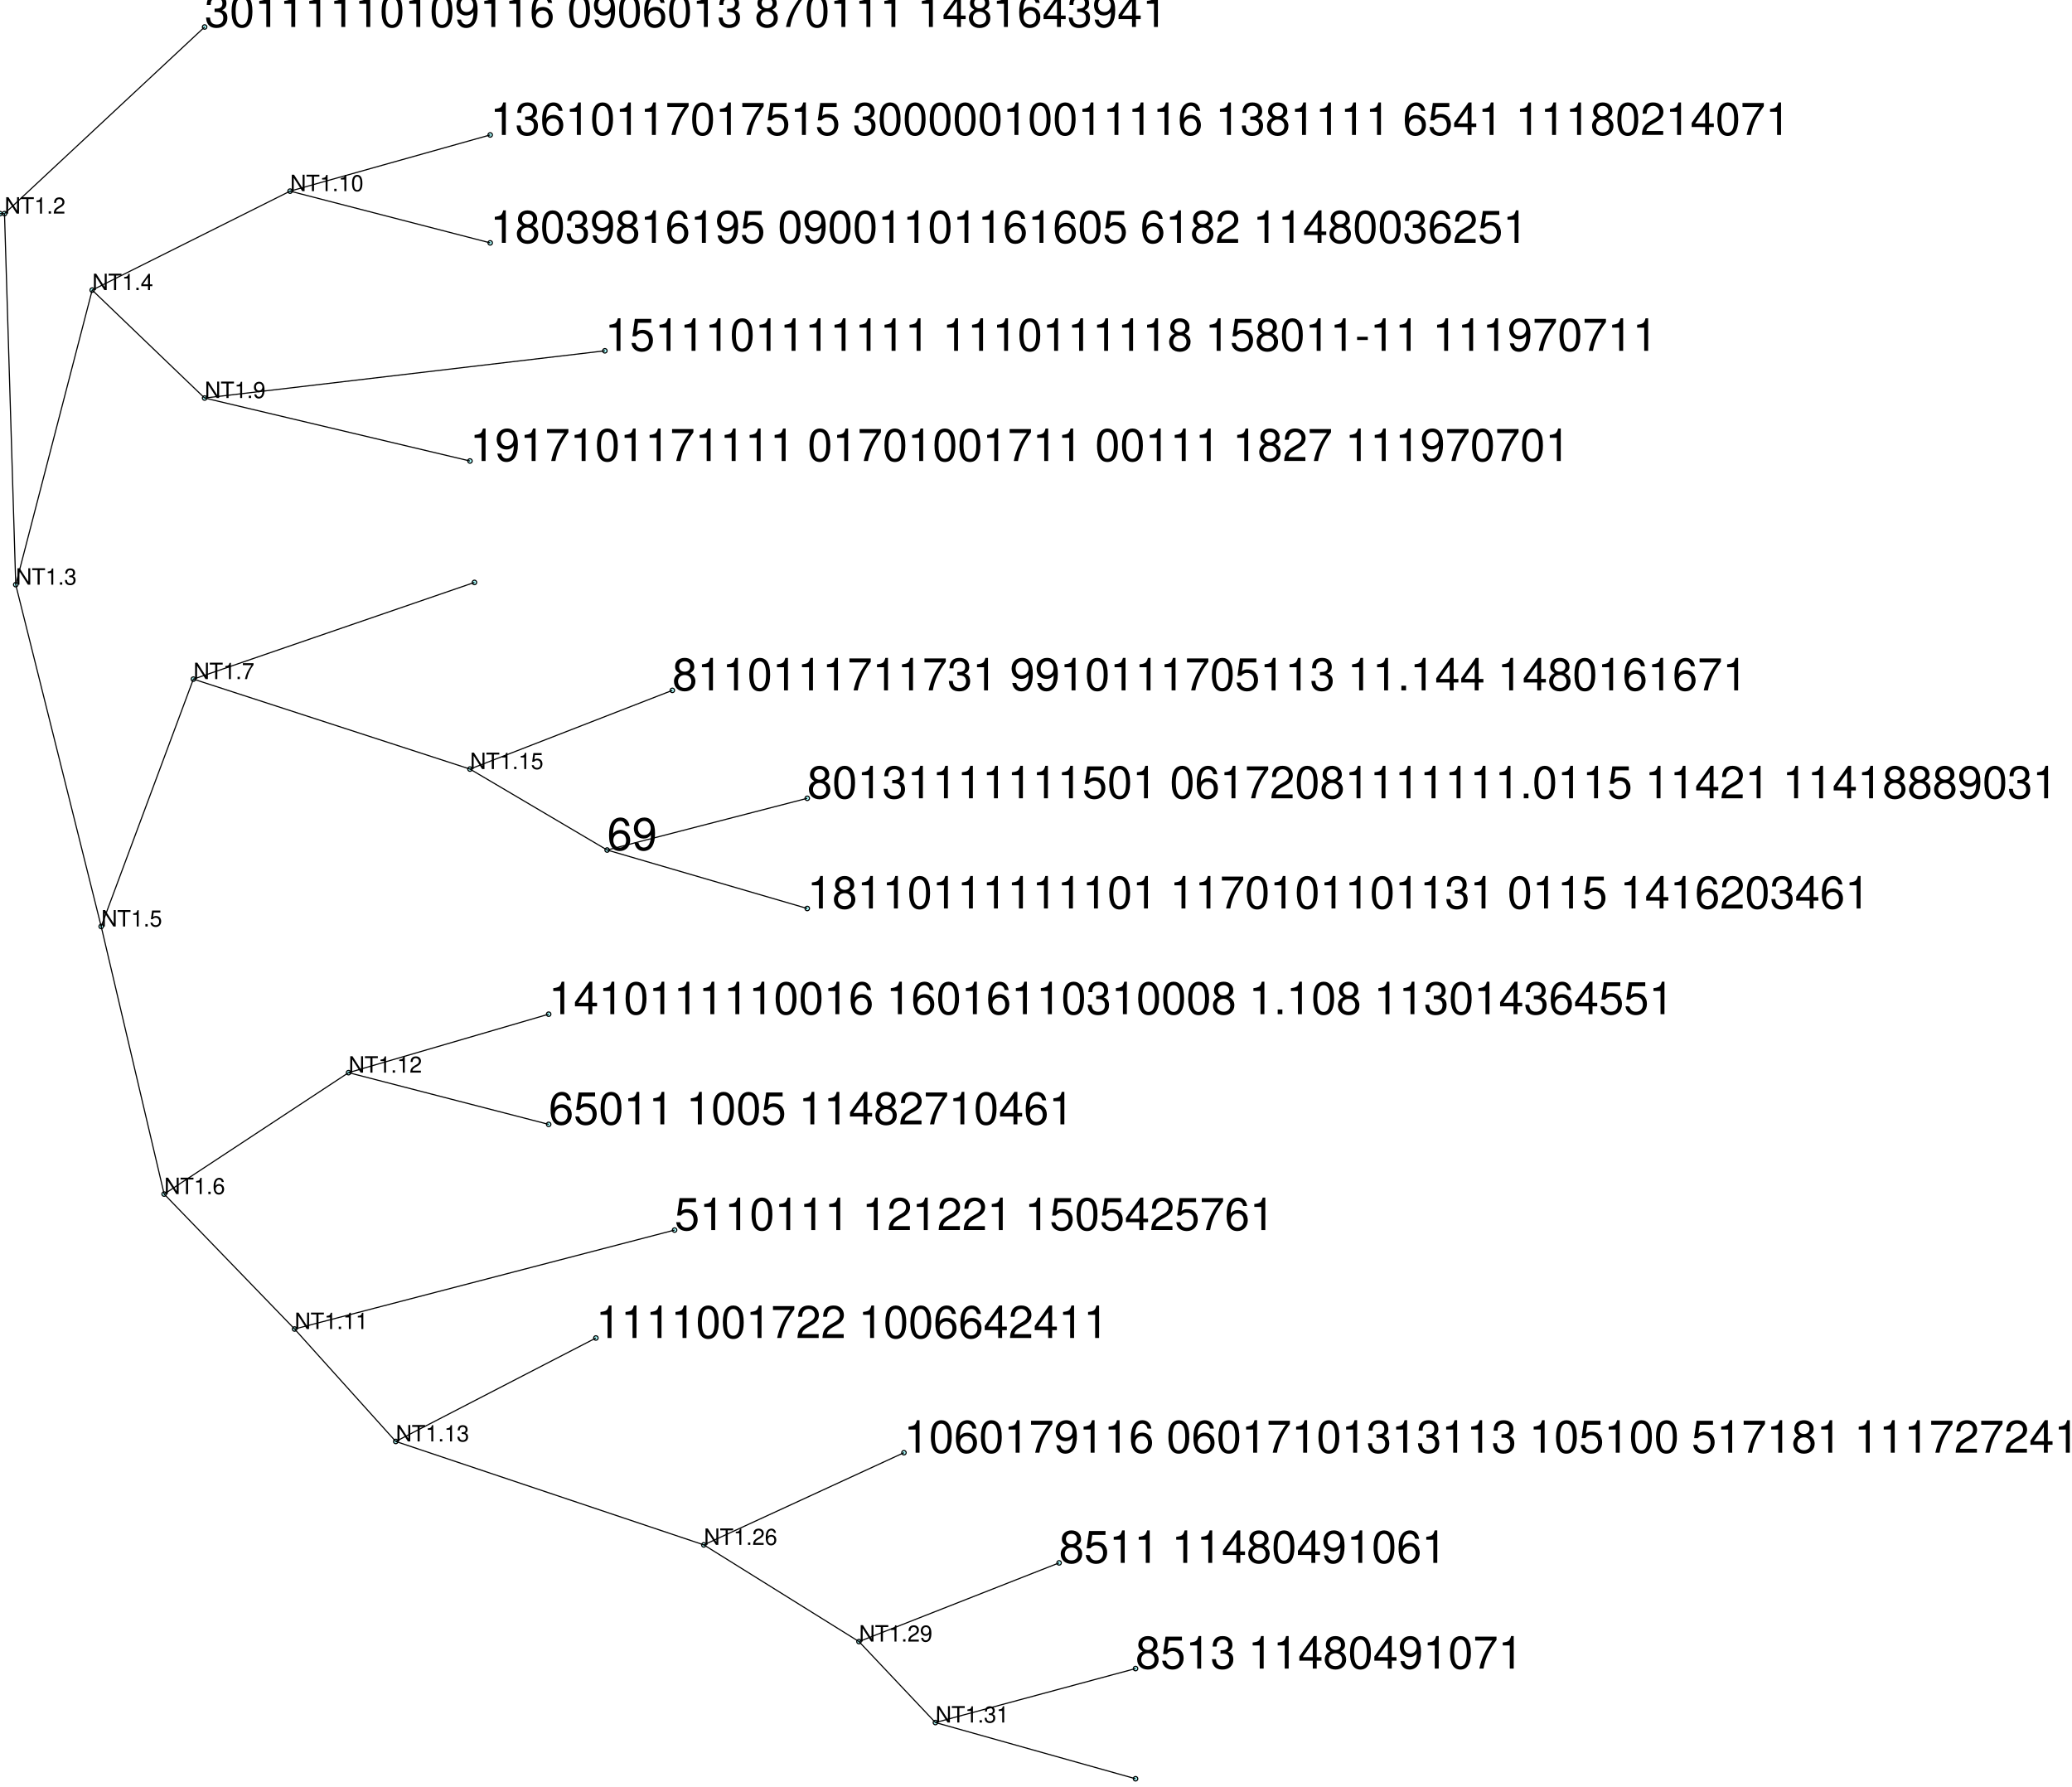
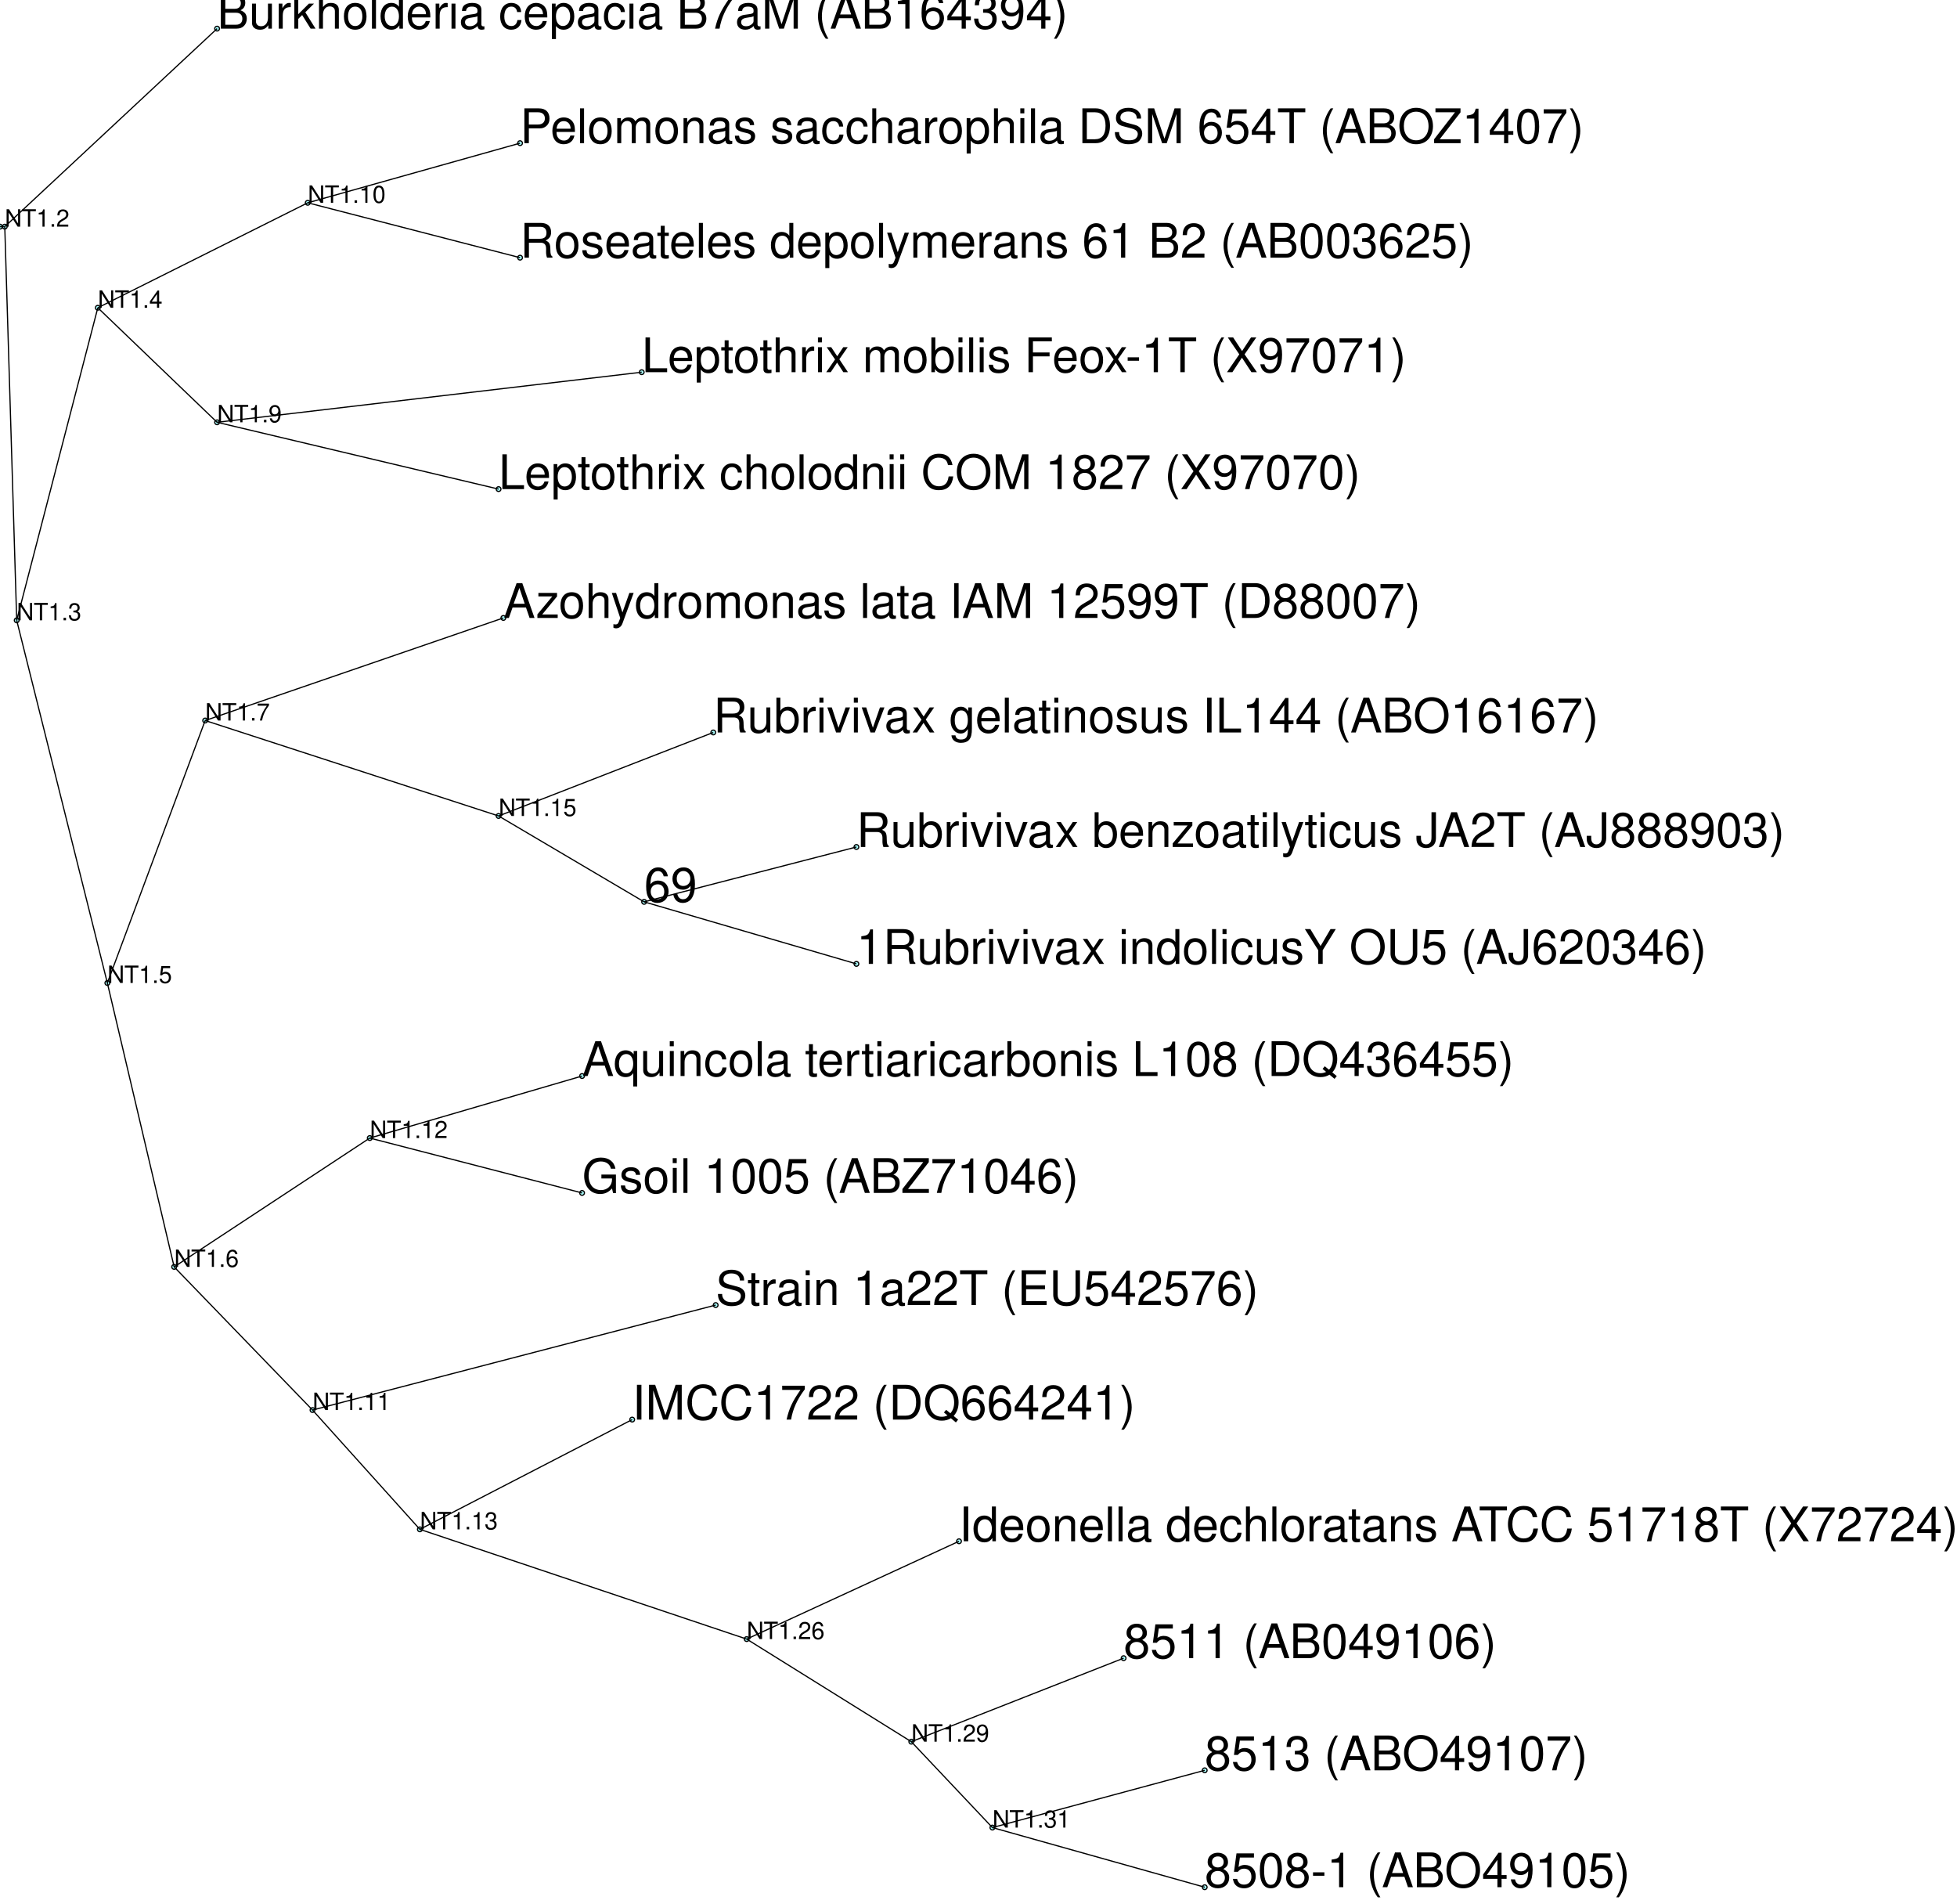
<svg xmlns="http://www.w3.org/2000/svg">
  <g>
    <g>
      <g>
        <circle stroke="black" stroke-width="0.5" fill="#aaffff" cx="0.0" cy="95.0" r="1.0" />
        <text stroke="none" x="0.0" y="95.0" font-size="20.0" font-family="helvetica" />
      </g>
      <g>
        <circle stroke="black" stroke-width="0.5" fill="#aaffff" cx="2.0" cy="95.0" r="1.0" />
        <text stroke="none" x="2.0" y="95.0" font-size="10.0" font-family="helvetica">NT1.2</text>
      </g>
      <g>
        <circle stroke="black" stroke-width="0.5" fill="#aaffff" cx="7.0" cy="260.0" r="1.0" />
        <text stroke="none" x="7.0" y="260.0" font-size="10.0" font-family="helvetica">NT1.3</text>
      </g>
      <g>
        <circle stroke="black" stroke-width="0.5" fill="#aaffff" cx="41.0" cy="129.0" r="1.0" />
        <text stroke="none" x="41.0" y="129.0" font-size="10.0" font-family="helvetica">NT1.4</text>
      </g>
      <g>
        <circle stroke="black" stroke-width="0.5" fill="#aaffff" cx="45.0" cy="412.0" r="1.0" />
        <text stroke="none" x="45.0" y="412.0" font-size="10.0" font-family="helvetica">NT1.5</text>
      </g>
      <g>
        <circle stroke="black" stroke-width="0.5" fill="#aaffff" cx="73.0" cy="531.0" r="1.0" />
        <text stroke="none" x="73.0" y="531.0" font-size="10.0" font-family="helvetica">NT1.6</text>
      </g>
      <g>
        <circle stroke="black" stroke-width="0.5" fill="#aaffff" cx="86.0" cy="302.0" r="1.0" />
        <text stroke="none" x="86.0" y="302.0" font-size="10.0" font-family="helvetica">NT1.7</text>
      </g>
      <g>
        <circle stroke="black" stroke-width="0.5" fill="#aaffff" cx="91.0" cy="12.0" r="1.0" />
-         <text stroke="none" x="91.0" y="12.0" font-size="20.0" font-family="helvetica">30111110109116 0906013 870111 1481643941</text>
+         <text stroke="none" x="91.0" y="12.0" font-size="20.0" font-family="helvetica">Burkholderia cepacia B7aM (AB164394)</text>
      </g>
      <g>
        <circle stroke="black" stroke-width="0.5" fill="#aaffff" cx="91.0" cy="177.0" r="1.0" />
        <text stroke="none" x="91.0" y="177.0" font-size="10.0" font-family="helvetica">NT1.9</text>
      </g>
      <g>
        <circle stroke="black" stroke-width="0.5" fill="#aaffff" cx="129.0" cy="85.0" r="1.0" />
        <text stroke="none" x="129.0" y="85.0" font-size="10.0" font-family="helvetica">NT1.10</text>
      </g>
      <g>
        <circle stroke="black" stroke-width="0.5" fill="#aaffff" cx="131.0" cy="591.0" r="1.0" />
        <text stroke="none" x="131.0" y="591.0" font-size="10.0" font-family="helvetica">NT1.11</text>
      </g>
      <g>
        <circle stroke="black" stroke-width="0.5" fill="#aaffff" cx="155.0" cy="477.0" r="1.0" />
        <text stroke="none" x="155.0" y="477.0" font-size="10.0" font-family="helvetica">NT1.12</text>
      </g>
      <g>
        <circle stroke="black" stroke-width="0.5" fill="#aaffff" cx="176.0" cy="641.0" r="1.0" />
        <text stroke="none" x="176.0" y="641.0" font-size="10.0" font-family="helvetica">NT1.13</text>
      </g>
      <g>
        <circle stroke="black" stroke-width="0.5" fill="#aaffff" cx="209.0" cy="205.0" r="1.0" />
-         <text stroke="none" x="209.0" y="205.0" font-size="20.0" font-family="helvetica">1917101171111 01701001711 00111 1827 111970701</text>
+         <text stroke="none" x="209.0" y="205.0" font-size="20.0" font-family="helvetica">Leptothrix cholodnii COM 1827 (X97070)</text>
      </g>
      <g>
        <circle stroke="black" stroke-width="0.5" fill="#aaffff" cx="209.0" cy="342.0" r="1.0" />
        <text stroke="none" x="209.0" y="342.0" font-size="10.0" font-family="helvetica">NT1.15</text>
      </g>
      <g>
        <circle stroke="black" stroke-width="0.5" fill="#aaffff" cx="211.0" cy="259.0" r="1.0" />
-         <text stroke="none" x="211.0" y="259.0" font-size="20.0" font-family="helvetica" />
+         <text stroke="none" x="211.0" y="259.0" font-size="20.0" font-family="helvetica">Azohydromonas lata IAM 12599T (D88007)</text>
      </g>
      <g>
        <circle stroke="black" stroke-width="0.5" fill="#aaffff" cx="218.0" cy="108.0" r="1.0" />
-         <text stroke="none" x="218.0" y="108.0" font-size="20.0" font-family="helvetica">18039816195 09001101161605 6182 11480036251</text>
+         <text stroke="none" x="218.0" y="108.0" font-size="20.0" font-family="helvetica">Roseateles depolymerans 61 B2 (AB003625)</text>
      </g>
      <g>
        <circle stroke="black" stroke-width="0.5" fill="#aaffff" cx="218.0" cy="60.0" r="1.0" />
-         <text stroke="none" x="218.0" y="60.0" font-size="20.0" font-family="helvetica">13610117017515 30000010011116 1381111 6541 11180214071</text>
+         <text stroke="none" x="218.0" y="60.0" font-size="20.0" font-family="helvetica">Pelomonas saccharophila DSM 654T (ABOZ1407)</text>
      </g>
      <g>
        <circle stroke="black" stroke-width="0.5" fill="#aaffff" cx="244.0" cy="500.0" r="1.0" />
-         <text stroke="none" x="244.0" y="500.0" font-size="20.0" font-family="helvetica">65011 1005 11482710461</text>
+         <text stroke="none" x="244.0" y="500.0" font-size="20.0" font-family="helvetica">Gsoil 1005 (ABZ71046)</text>
      </g>
      <g>
        <circle stroke="black" stroke-width="0.5" fill="#aaffff" cx="244.0" cy="451.0" r="1.0" />
-         <text stroke="none" x="244.0" y="451.0" font-size="20.0" font-family="helvetica">1410111110016 16016110310008 1.108 113014364551</text>
+         <text stroke="none" x="244.0" y="451.0" font-size="20.0" font-family="helvetica">Aquincola tertiaricarbonis L108 (DQ436455)</text>
      </g>
      <g>
        <circle stroke="black" stroke-width="0.5" fill="#aaffff" cx="265.0" cy="595.0" r="1.0" />
-         <text stroke="none" x="265.0" y="595.0" font-size="20.0" font-family="helvetica">1111001722 1006642411</text>
+         <text stroke="none" x="265.0" y="595.0" font-size="20.0" font-family="helvetica">IMCC1722 (DQ664241)</text>
      </g>
      <g>
        <circle stroke="black" stroke-width="0.5" fill="#aaffff" cx="269.0" cy="156.0" r="1.0" />
-         <text stroke="none" x="269.0" y="156.0" font-size="20.0" font-family="helvetica">1511101111111 1110111118 158011-11 111970711</text>
+         <text stroke="none" x="269.0" y="156.0" font-size="20.0" font-family="helvetica">Leptothrix mobilis Feox-1T (X97071)</text>
      </g>
      <g>
        <circle stroke="black" stroke-width="0.5" fill="#aaffff" cx="270.0" cy="378.0" r="1.0" />
        <text stroke="none" x="270.0" y="378.0" font-size="20.0" font-family="helvetica">69</text>
      </g>
      <g>
        <circle stroke="black" stroke-width="0.5" fill="#aaffff" cx="299.0" cy="307.0" r="1.0" />
-         <text stroke="none" x="299.0" y="307.0" font-size="20.0" font-family="helvetica">8110111711731 9910111705113 11.144 1480161671</text>
+         <text stroke="none" x="299.0" y="307.0" font-size="20.0" font-family="helvetica">Rubrivivax gelatinosus IL144 (ABO16167)</text>
      </g>
      <g>
        <circle stroke="black" stroke-width="0.5" fill="#aaffff" cx="300.0" cy="547.0" r="1.0" />
-         <text stroke="none" x="300.0" y="547.0" font-size="20.0" font-family="helvetica">5110111 121221 1505425761</text>
+         <text stroke="none" x="300.0" y="547.0" font-size="20.0" font-family="helvetica">Strain 1a22T (EU542576)</text>
      </g>
      <g>
        <circle stroke="black" stroke-width="0.5" fill="#aaffff" cx="313.0" cy="687.0" r="1.0" />
        <text stroke="none" x="313.0" y="687.0" font-size="10.0" font-family="helvetica">NT1.26</text>
      </g>
      <g>
        <circle stroke="black" stroke-width="0.5" fill="#aaffff" cx="359.0" cy="355.0" r="1.0" />
-         <text stroke="none" x="359.0" y="355.0" font-size="20.0" font-family="helvetica">80131111111501 06172081111111.0115 11421 11418889031</text>
+         <text stroke="none" x="359.0" y="355.0" font-size="20.0" font-family="helvetica">Rubrivivax benzoatilyticus JA2T (AJ888903)</text>
      </g>
      <g>
        <circle stroke="black" stroke-width="0.5" fill="#aaffff" cx="359.0" cy="404.0" r="1.0" />
-         <text stroke="none" x="359.0" y="404.0" font-size="20.0" font-family="helvetica">18110111111101 1170101101131 0115 1416203461</text>
+         <text stroke="none" x="359.0" y="404.0" font-size="20.0" font-family="helvetica">1Rubrivivax indolicusY OU5 (AJ620346)</text>
      </g>
      <g>
        <circle stroke="black" stroke-width="0.5" fill="#aaffff" cx="382.0" cy="730.0" r="1.0" />
        <text stroke="none" x="382.0" y="730.0" font-size="10.0" font-family="helvetica">NT1.29</text>
      </g>
      <g>
        <circle stroke="black" stroke-width="0.5" fill="#aaffff" cx="402.0" cy="646.0" r="1.0" />
-         <text stroke="none" x="402.0" y="646.0" font-size="20.0" font-family="helvetica">1060179116 06017101313113 105100 517181 111727241</text>
+         <text stroke="none" x="402.0" y="646.0" font-size="20.0" font-family="helvetica">Ideonella dechloratans ATCC 51718T (X72724)</text>
      </g>
      <g>
        <circle stroke="black" stroke-width="0.5" fill="#aaffff" cx="416.0" cy="766.0" r="1.0" />
        <text stroke="none" x="416.0" y="766.0" font-size="10.0" font-family="helvetica">NT1.31</text>
      </g>
      <g>
        <circle stroke="black" stroke-width="0.5" fill="#aaffff" cx="471.0" cy="695.0" r="1.0" />
-         <text stroke="none" x="471.0" y="695.0" font-size="20.0" font-family="helvetica">8511 11480491061</text>
+         <text stroke="none" x="471.0" y="695.0" font-size="20.0" font-family="helvetica">8511 (AB049106)</text>
      </g>
      <g>
        <circle stroke="black" stroke-width="0.5" fill="#aaffff" cx="505.0" cy="742.0" r="1.0" />
-         <text stroke="none" x="505.0" y="742.0" font-size="20.0" font-family="helvetica">8513 11480491071</text>
+         <text stroke="none" x="505.0" y="742.0" font-size="20.0" font-family="helvetica">8513 (ABO49107)</text>
      </g>
      <g>
        <circle stroke="black" stroke-width="0.5" fill="#aaffff" cx="505.0" cy="791.0" r="1.0" />
-         <text stroke="none" x="505.0" y="791.0" font-size="20.0" font-family="helvetica" />
+         <text stroke="none" x="505.0" y="791.0" font-size="20.0" font-family="helvetica">8508-1 (ABO49105)</text>
      </g>
      <line stroke="black" x1="2.0" y1="95.0" x2="0.0" y2="95.0" stroke-width="0.5" />
      <line stroke="black" x1="218.0" y1="108.0" x2="129.0" y2="85.0" stroke-width="0.5" />
      <line stroke="black" x1="218.0" y1="60.0" x2="129.0" y2="85.0" stroke-width="0.5" />
      <line stroke="black" x1="211.0" y1="259.0" x2="86.0" y2="302.0" stroke-width="0.5" />
      <line stroke="black" x1="265.0" y1="595.0" x2="176.0" y2="641.0" stroke-width="0.5" />
      <line stroke="black" x1="505.0" y1="791.0" x2="416.0" y2="766.0" stroke-width="0.5" />
      <line stroke="black" x1="2.0" y1="95.0" x2="7.0" y2="260.0" stroke-width="0.5" />
      <line stroke="black" x1="7.0" y1="260.0" x2="45.0" y2="412.0" stroke-width="0.5" />
      <line stroke="black" x1="7.0" y1="260.0" x2="41.0" y2="129.0" stroke-width="0.5" />
      <line stroke="black" x1="41.0" y1="129.0" x2="91.0" y2="177.0" stroke-width="0.5" />
      <line stroke="black" x1="41.0" y1="129.0" x2="129.0" y2="85.0" stroke-width="0.5" />
      <line stroke="black" x1="45.0" y1="412.0" x2="73.0" y2="531.0" stroke-width="0.5" />
      <line stroke="black" x1="45.0" y1="412.0" x2="86.0" y2="302.0" stroke-width="0.5" />
      <line stroke="black" x1="86.0" y1="302.0" x2="209.0" y2="342.0" stroke-width="0.5" />
      <line stroke="black" x1="73.0" y1="531.0" x2="131.0" y2="591.0" stroke-width="0.5" />
      <line stroke="black" x1="73.0" y1="531.0" x2="155.0" y2="477.0" stroke-width="0.5" />
      <line stroke="black" x1="131.0" y1="591.0" x2="176.0" y2="641.0" stroke-width="0.5" />
      <line stroke="black" x1="209.0" y1="342.0" x2="270.0" y2="378.0" stroke-width="0.5" />
      <line stroke="black" x1="176.0" y1="641.0" x2="313.0" y2="687.0" stroke-width="0.5" />
      <line stroke="black" x1="313.0" y1="687.0" x2="382.0" y2="730.0" stroke-width="0.5" />
      <line stroke="black" x1="382.0" y1="730.0" x2="416.0" y2="766.0" stroke-width="0.5" />
      <line stroke="black" x1="91.0" y1="12.0" x2="2.0" y2="95.0" stroke-width="0.5" />
      <line stroke="black" x1="209.0" y1="205.0" x2="91.0" y2="177.0" stroke-width="0.5" />
      <line stroke="black" x1="269.0" y1="156.0" x2="91.0" y2="177.0" stroke-width="0.5" />
      <line stroke="black" x1="244.0" y1="500.0" x2="155.0" y2="477.0" stroke-width="0.5" />
      <line stroke="black" x1="244.0" y1="451.0" x2="155.0" y2="477.0" stroke-width="0.5" />
      <line stroke="black" x1="300.0" y1="547.0" x2="131.0" y2="591.0" stroke-width="0.5" />
      <line stroke="black" x1="299.0" y1="307.0" x2="209.0" y2="342.0" stroke-width="0.5" />
      <line stroke="black" x1="359.0" y1="355.0" x2="270.0" y2="378.0" stroke-width="0.5" />
      <line stroke="black" x1="359.0" y1="404.0" x2="270.0" y2="378.0" stroke-width="0.5" />
      <line stroke="black" x1="402.0" y1="646.0" x2="313.0" y2="687.0" stroke-width="0.5" />
      <line stroke="black" x1="471.0" y1="695.0" x2="382.0" y2="730.0" stroke-width="0.5" />
      <line stroke="black" x1="505.0" y1="742.0" x2="416.0" y2="766.0" stroke-width="0.5" />
    </g>
  </g>
</svg>
